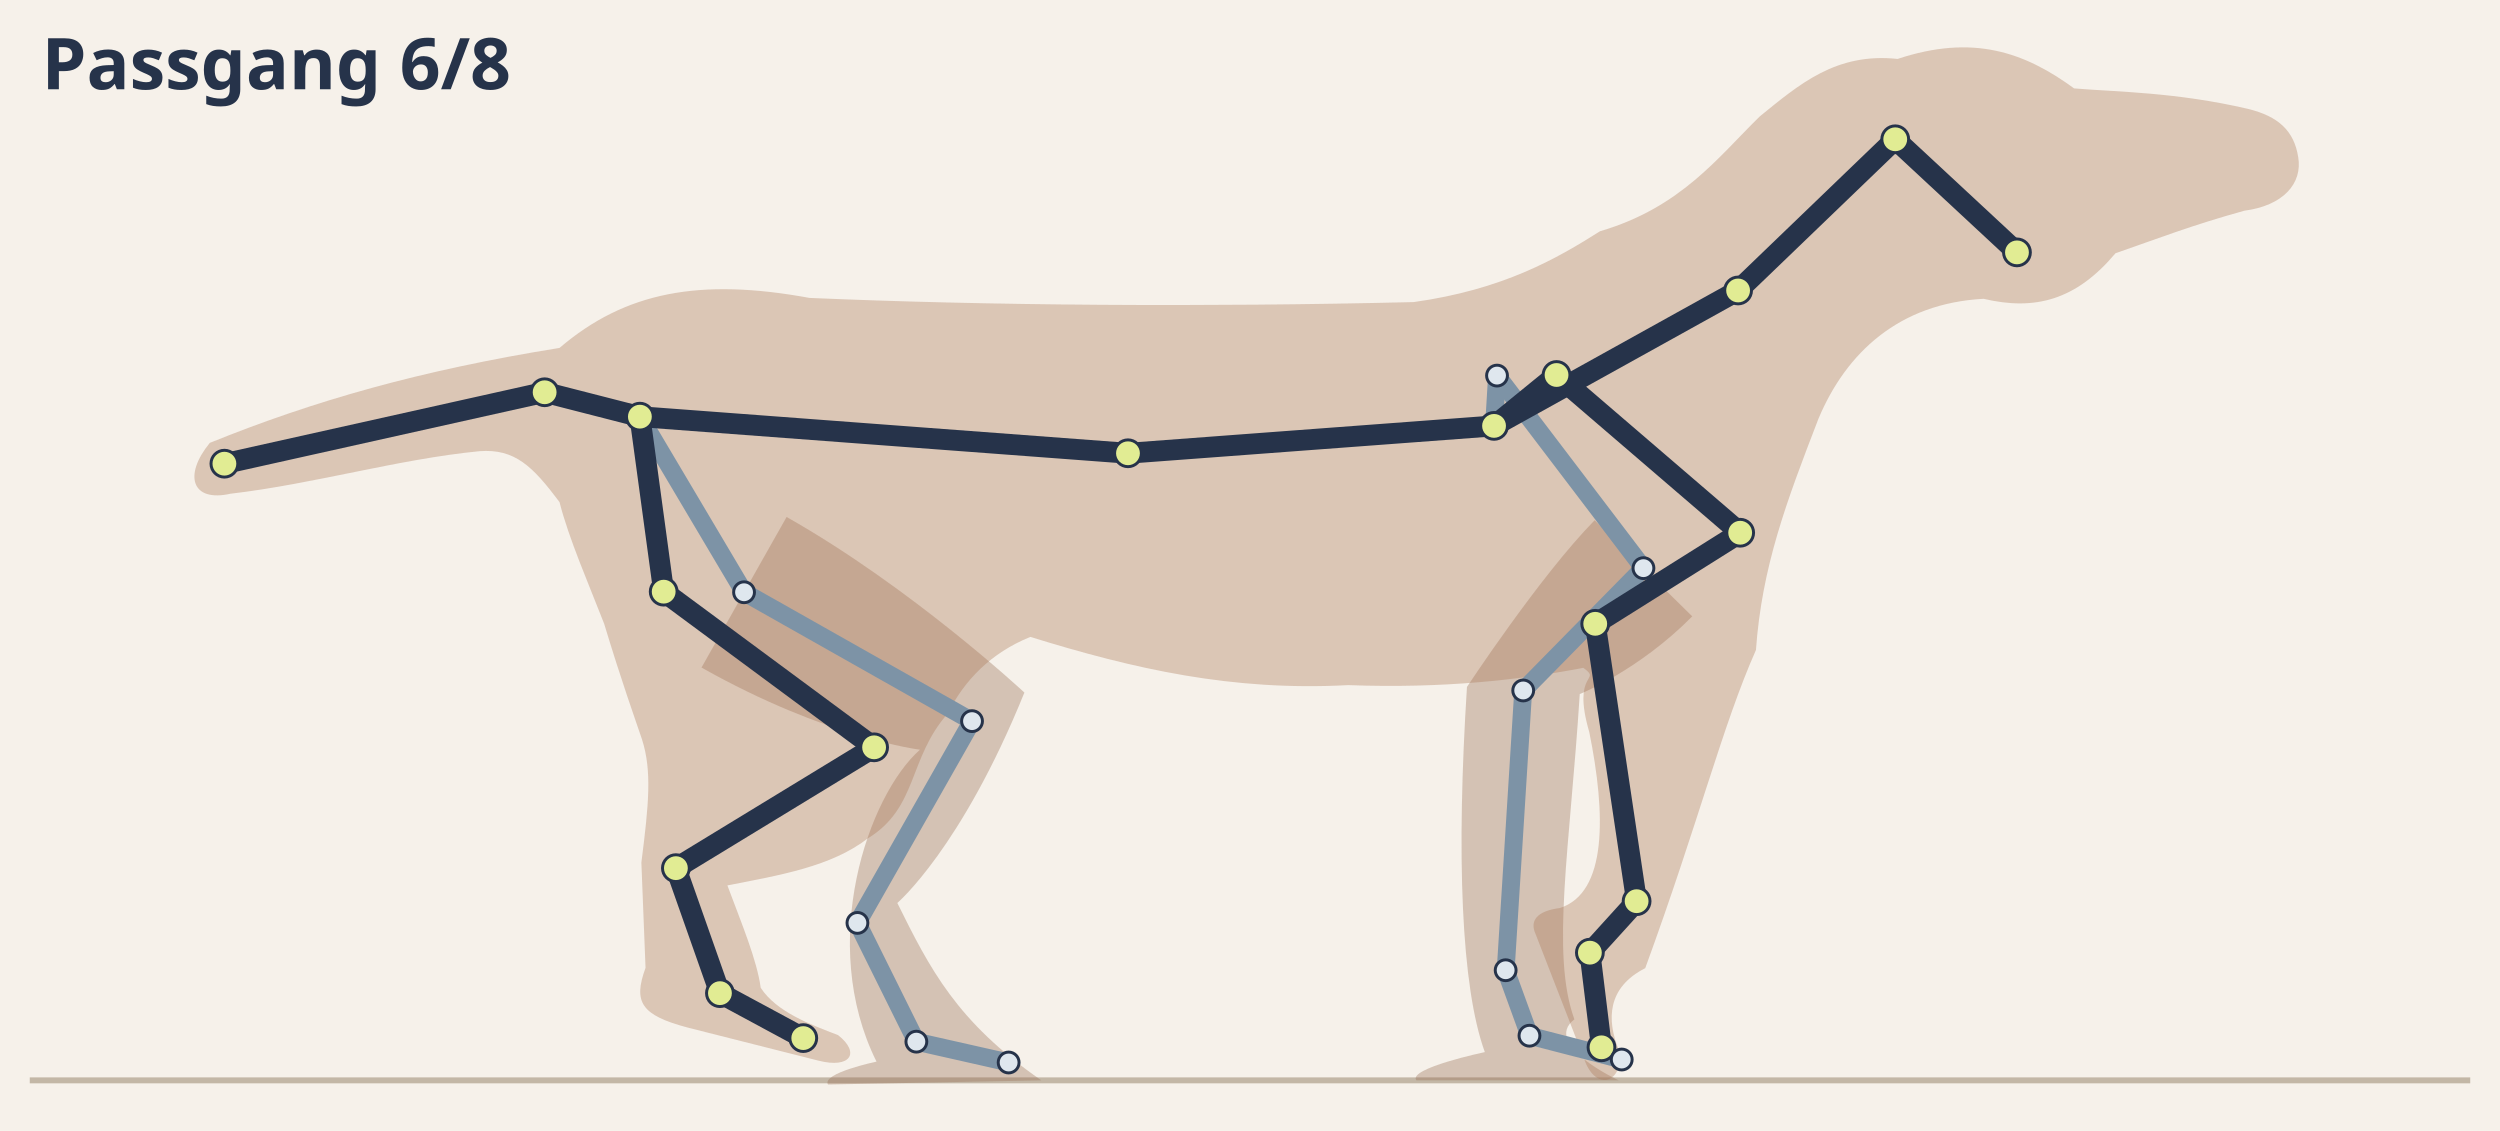
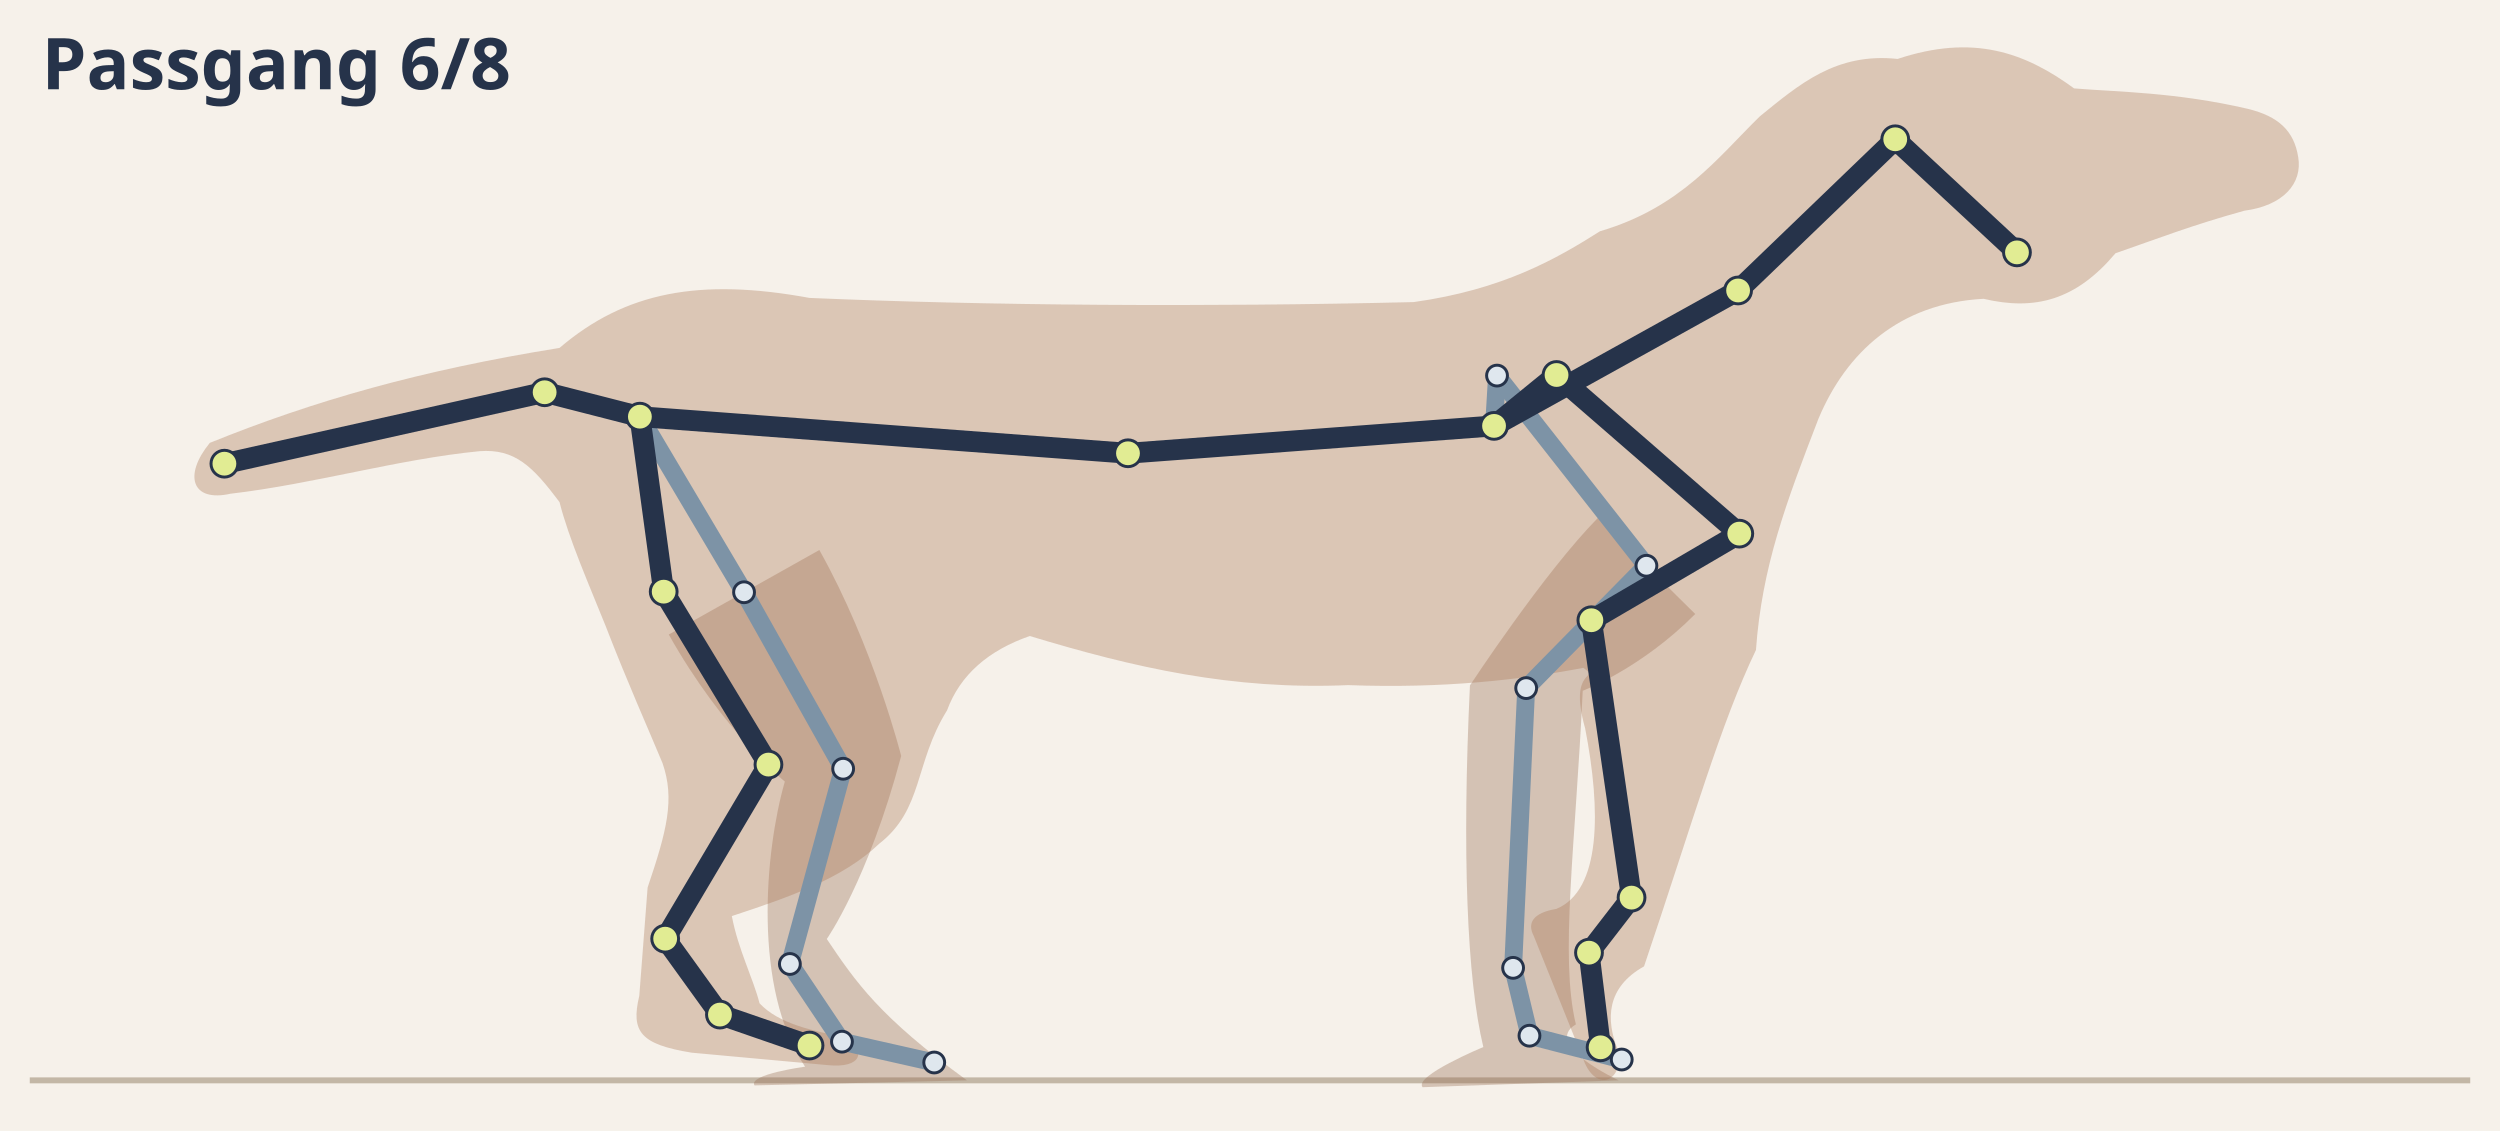
<svg xmlns="http://www.w3.org/2000/svg" viewBox="60 120 840 380">
  <rect x="60" y="120" width="840" height="380" fill="#f6f1ea" />
  <line x1="70" x2="890" y1="483" y2="483" stroke="#c3b7a6" stroke-width="2" />
-   <path d="M324.3 293.7C366.4 317.5 404.2 352.7 404.2 352.7C383 405.1 361.5 423.4 361.5 423.4C372.4 445.4 381.4 463.3 409.9 483L338.2 484.4C336 480.6 354.5 476.7 354.5 476.7C334.6 436.7 351.7 387.3 369.1 371.9C369.1 371.9 337.9 368.1 295.7 344.3Z" fill="#956b50" opacity="0.35" />
-   <path d="M628.6 327.1C610.4 345.5 590.8 353.2 590.8 353.2C587.5 404.9 581 440.5 589 462.5C577.9 471 603.9 483 603.9 483L535.9 483C532.9 479 558.9 473.5 558.9 473.5C550.9 451.5 549.3 407.2 552.9 350.8C552.9 350.8 577.6 313.3 595.8 294.8Z" fill="#956b50" opacity="0.35" />
-   <path d="M130.5 268.8C165.6 254.6 201.4 244.4 248 236.9C270 218.1 295 213.3 332 220.1C392 222.7 465 223.2 535 221.5C565 217.3 582.9 207 597.6 197.7C624.8 189.7 637.1 173 651.3 159.1C664.6 148.3 676.9 137.6 697.6 139.8C722.9 131.4 740.2 137.5 756.9 149.7C771 150.9 791 150.9 815.4 156.6C825.5 159.1 830.8 163.9 832.2 172.8C833.7 181.7 827.1 189.1 814.1 190.8C796.4 195.7 784.6 200.3 770.8 205.1C757.6 220.8 743.8 224.5 726.5 220.4C698.1 221.9 680.3 238.5 671 260.7C660.2 288.7 652 310.4 650 338.4C638.7 363.9 630.9 395.8 612.8 445.3C600 451.8 599.8 462.6 603.9 472.8C606 482.7 597.2 487.3 592.8 477.2L575.9 433.7C574 429.5 576.2 426.1 584.1 425.1C600.1 420 599.6 393.6 594 366C587.9 345.1 598.5 349.1 592 344.4C571 348.4 545 351.4 513 350.2C474 352.3 441.1 344.8 406.2 334C392.9 339.4 384 348.6 378.4 359.8C365.1 374.9 368.5 391.3 351.6 401.7C339.2 411.2 322.3 414 304.4 417.5C309.3 430.6 314.3 442.5 315.6 451.9C320.9 460 332.2 464.2 341.6 467.8C349.2 473.8 345.7 479.1 335.1 476.4L291.2 465.3C275.3 461.1 272.7 456.7 276.9 445.2L275.5 409.8C278 390.2 279.1 379 275.7 368.4C273.2 361 269 349.4 263 329.6C258 316.7 251 300.7 248 288.7C239 276.7 233 270.7 221.1 271.6C193.6 274.3 165.6 282.6 137.4 285.9C124.5 288.8 121.5 279.8 130.5 268.8Z" fill="#a87554" opacity="0.35" />
+   <path d="M335.3 304.8C353.6 337.4 362.8 374 362.8 374C351.7 415.8 337.8 435.5 337.8 435.5C347.5 449.9 355.4 461.6 384.9 483L313.5 484.7C311.3 481 330.5 478.4 330.5 478.4C312.9 452.2 316.9 406.3 323.7 382.6C323.7 382.6 303 365.8 284.7 333.2Z" fill="#956b50" opacity="0.35" />
+   <path d="M629.6 326.3C611.4 344.7 591.8 352.1 591.8 352.1C589.4 403.8 584 441.5 589.5 464.2C577.9 471 603.9 483 603.9 483L538 485.3C534.8 481.6 558.4 471.8 558.4 471.8C552.9 449 551.2 406.7 553.9 350.3C553.9 350.3 578.7 312.5 596.9 294Z" fill="#956b50" opacity="0.35" />
+   <path d="M130.5 268.8C165.6 254.6 201.4 244.4 248 236.9C270 218.1 295 213.3 332 220.1C392 222.7 465 223.2 535 221.5C565 217.3 582.9 207 597.6 197.7C624.8 189.7 637.1 173 651.3 159.1C664.6 148.3 676.9 137.6 697.6 139.8C722.9 131.4 740.2 137.5 756.9 149.7C771 150.9 791 150.9 815.4 156.6C825.5 159.1 830.8 163.9 832.2 172.8C833.7 181.7 827.1 189.1 814.1 190.8C796.4 195.7 784.6 200.3 770.8 205.1C757.6 220.8 743.8 224.5 726.5 220.4C698.1 221.9 680.3 238.5 671 260.7C660.2 288.7 652 310.4 650 338.4C638 363.5 629.4 394.3 612.4 444.7C599.7 451.8 599.5 462.6 603.6 472.8C605.8 482.7 597 487.3 592.5 477.2L575.3 434.4C573.1 430.2 575 426.7 582.9 425.4C598 419.2 598 392.4 592.6 364.7C586.7 343.8 598.1 348.6 592 344.4C571 348.4 545 351.4 513 350.2C474 351.9 441 344.3 406 333.7C392.2 338.5 382.6 346.7 378.2 358.7C367.2 376.4 370.3 391.9 355.4 403.5C343.4 415 325.7 421.3 305.9 427.8C308 439 313.1 448.8 315.2 457.1C321.7 464.1 333.5 466.4 343.3 468.4C351.8 473.3 349.2 479 338.3 477.9L292.4 473.7C275.2 470.9 271.9 466.7 274.8 454.6L277.6 418.2C284.1 399 286.8 388.5 282.6 376.4C277.4 363.9 271.2 350.2 263.4 330.1C258 316.7 251 300.7 248 288.7C239 276.7 233 270.7 221.1 271.6C193.6 274.3 165.6 282.6 137.4 285.9C124.5 288.8 121.5 279.8 130.5 268.8Z" fill="#a87554" opacity="0.35" />
  <line x1="275" y1="260" x2="310" y2="319" stroke="#7d93a6" stroke-width="6" stroke-linecap="round" />
-   <line x1="310" y1="319" x2="386.6" y2="362.3" stroke="#7d93a6" stroke-width="6" stroke-linecap="round" />
-   <line x1="386.6" y1="362.3" x2="348.1" y2="430.1" stroke="#7d93a6" stroke-width="6" stroke-linecap="round" />
-   <line x1="348.1" y1="430.1" x2="367.9" y2="470" stroke="#7d93a6" stroke-width="6" stroke-linecap="round" />
-   <line x1="367.9" y1="470" x2="398.9" y2="477" stroke="#7d93a6" stroke-width="6" stroke-linecap="round" />
+   <line x1="310" y1="319" x2="343.3" y2="378.3" stroke="#7d93a6" stroke-width="6" stroke-linecap="round" />
+   <line x1="343.3" y1="378.3" x2="325.4" y2="443.9" stroke="#7d93a6" stroke-width="6" stroke-linecap="round" />
+   <line x1="325.4" y1="443.9" x2="342.9" y2="470" stroke="#7d93a6" stroke-width="6" stroke-linecap="round" />
+   <line x1="342.9" y1="470" x2="373.9" y2="477" stroke="#7d93a6" stroke-width="6" stroke-linecap="round" />
  <line x1="562" y1="263.1" x2="563" y2="246.2" stroke="#7d93a6" stroke-width="6" stroke-linecap="round" />
-   <line x1="563" y1="246.2" x2="612.2" y2="310.9" stroke="#7d93a6" stroke-width="6" stroke-linecap="round" />
-   <line x1="612.2" y1="310.9" x2="571.8" y2="352" stroke="#7d93a6" stroke-width="6" stroke-linecap="round" />
-   <line x1="571.8" y1="352" x2="565.9" y2="446" stroke="#7d93a6" stroke-width="6" stroke-linecap="round" />
-   <line x1="565.9" y1="446" x2="573.9" y2="468" stroke="#7d93a6" stroke-width="6" stroke-linecap="round" />
+   <line x1="563" y1="246.2" x2="613.2" y2="310.1" stroke="#7d93a6" stroke-width="6" stroke-linecap="round" />
+   <line x1="613.2" y1="310.1" x2="572.8" y2="351.2" stroke="#7d93a6" stroke-width="6" stroke-linecap="round" />
+   <line x1="572.8" y1="351.2" x2="568.4" y2="445.2" stroke="#7d93a6" stroke-width="6" stroke-linecap="round" />
+   <line x1="568.4" y1="445.2" x2="573.9" y2="468" stroke="#7d93a6" stroke-width="6" stroke-linecap="round" />
  <line x1="573.9" y1="468" x2="604.9" y2="476" stroke="#7d93a6" stroke-width="6" stroke-linecap="round" />
  <line x1="135.4" y1="275.8" x2="243" y2="251.8" stroke="#26334a" stroke-width="7" stroke-linecap="round" />
  <line x1="243" y1="251.8" x2="275" y2="260" stroke="#26334a" stroke-width="7" stroke-linecap="round" />
  <line x1="275" y1="260" x2="439" y2="272.3" stroke="#26334a" stroke-width="7" stroke-linecap="round" />
  <line x1="439" y1="272.3" x2="562" y2="263.1" stroke="#26334a" stroke-width="7" stroke-linecap="round" />
  <line x1="562" y1="263.1" x2="644" y2="217.6" stroke="#26334a" stroke-width="7" stroke-linecap="round" />
  <line x1="644" y1="217.6" x2="696.8" y2="166.8" stroke="#26334a" stroke-width="7" stroke-linecap="round" />
  <line x1="696.8" y1="166.8" x2="737.7" y2="204.8" stroke="#26334a" stroke-width="7" stroke-linecap="round" />
  <line x1="275" y1="260" x2="283" y2="318.8" stroke="#26334a" stroke-width="7" stroke-linecap="round" />
-   <line x1="283" y1="318.8" x2="353.7" y2="371.1" stroke="#26334a" stroke-width="7" stroke-linecap="round" />
-   <line x1="353.7" y1="371.1" x2="287.1" y2="411.7" stroke="#26334a" stroke-width="7" stroke-linecap="round" />
-   <line x1="287.1" y1="411.7" x2="301.9" y2="453.7" stroke="#26334a" stroke-width="7" stroke-linecap="round" />
-   <line x1="301.9" y1="453.7" x2="329.9" y2="468.8" stroke="#26334a" stroke-width="7" stroke-linecap="round" />
+   <line x1="283" y1="318.8" x2="318.2" y2="376.9" stroke="#26334a" stroke-width="7" stroke-linecap="round" />
+   <line x1="318.2" y1="376.9" x2="283.5" y2="435.4" stroke="#26334a" stroke-width="7" stroke-linecap="round" />
+   <line x1="283.5" y1="435.4" x2="301.9" y2="460.9" stroke="#26334a" stroke-width="7" stroke-linecap="round" />
+   <line x1="301.9" y1="460.9" x2="332" y2="471.3" stroke="#26334a" stroke-width="7" stroke-linecap="round" />
  <line x1="562" y1="263.1" x2="583" y2="246" stroke="#26334a" stroke-width="7" stroke-linecap="round" />
-   <line x1="583" y1="246" x2="644.7" y2="299" stroke="#26334a" stroke-width="7" stroke-linecap="round" />
-   <line x1="644.7" y1="299" x2="596" y2="329.6" stroke="#26334a" stroke-width="7" stroke-linecap="round" />
-   <line x1="596" y1="329.6" x2="609.9" y2="422.8" stroke="#26334a" stroke-width="7" stroke-linecap="round" />
-   <line x1="609.9" y1="422.8" x2="594.2" y2="440.1" stroke="#26334a" stroke-width="7" stroke-linecap="round" />
-   <line x1="594.2" y1="440.1" x2="598.1" y2="471.9" stroke="#26334a" stroke-width="7" stroke-linecap="round" />
+   <line x1="583" y1="246" x2="644.4" y2="299.3" stroke="#26334a" stroke-width="7" stroke-linecap="round" />
+   <line x1="644.4" y1="299.3" x2="594.7" y2="328.4" stroke="#26334a" stroke-width="7" stroke-linecap="round" />
+   <line x1="594.7" y1="328.4" x2="608.2" y2="421.6" stroke="#26334a" stroke-width="7" stroke-linecap="round" />
+   <line x1="608.2" y1="421.6" x2="593.9" y2="440.1" stroke="#26334a" stroke-width="7" stroke-linecap="round" />
+   <line x1="593.9" y1="440.1" x2="597.8" y2="471.9" stroke="#26334a" stroke-width="7" stroke-linecap="round" />
  <circle cx="135.4" cy="275.8" r="4.5" fill="#e1ec93" stroke="#26334a" stroke-width="1" />
  <circle cx="243" cy="251.8" r="4.5" fill="#e1ec93" stroke="#26334a" stroke-width="1" />
  <circle cx="275" cy="260" r="4.5" fill="#e1ec93" stroke="#26334a" stroke-width="1" />
  <circle cx="439" cy="272.3" r="4.5" fill="#e1ec93" stroke="#26334a" stroke-width="1" />
  <circle cx="562" cy="263.1" r="4.5" fill="#e1ec93" stroke="#26334a" stroke-width="1" />
  <circle cx="644" cy="217.6" r="4.5" fill="#e1ec93" stroke="#26334a" stroke-width="1" />
  <circle cx="696.8" cy="166.8" r="4.5" fill="#e1ec93" stroke="#26334a" stroke-width="1" />
  <circle cx="737.7" cy="204.8" r="4.5" fill="#e1ec93" stroke="#26334a" stroke-width="1" />
  <circle cx="583" cy="246" r="4.5" fill="#e1ec93" stroke="#26334a" stroke-width="1" />
-   <circle cx="644.7" cy="299" r="4.5" fill="#e1ec93" stroke="#26334a" stroke-width="1" />
-   <circle cx="596" cy="329.6" r="4.5" fill="#e1ec93" stroke="#26334a" stroke-width="1" />
-   <circle cx="609.9" cy="422.8" r="4.5" fill="#e1ec93" stroke="#26334a" stroke-width="1" />
-   <circle cx="594.2" cy="440.1" r="4.5" fill="#e1ec93" stroke="#26334a" stroke-width="1" />
-   <circle cx="598.1" cy="471.9" r="4.5" fill="#e1ec93" stroke="#26334a" stroke-width="1" />
+   <circle cx="644.4" cy="299.3" r="4.5" fill="#e1ec93" stroke="#26334a" stroke-width="1" />
+   <circle cx="594.7" cy="328.4" r="4.5" fill="#e1ec93" stroke="#26334a" stroke-width="1" />
+   <circle cx="608.2" cy="421.6" r="4.5" fill="#e1ec93" stroke="#26334a" stroke-width="1" />
+   <circle cx="593.9" cy="440.1" r="4.5" fill="#e1ec93" stroke="#26334a" stroke-width="1" />
+   <circle cx="597.8" cy="471.9" r="4.5" fill="#e1ec93" stroke="#26334a" stroke-width="1" />
  <circle cx="283" cy="318.8" r="4.5" fill="#e1ec93" stroke="#26334a" stroke-width="1" />
-   <circle cx="353.7" cy="371.1" r="4.5" fill="#e1ec93" stroke="#26334a" stroke-width="1" />
-   <circle cx="287.1" cy="411.7" r="4.5" fill="#e1ec93" stroke="#26334a" stroke-width="1" />
-   <circle cx="301.9" cy="453.7" r="4.5" fill="#e1ec93" stroke="#26334a" stroke-width="1" />
-   <circle cx="329.9" cy="468.8" r="4.5" fill="#e1ec93" stroke="#26334a" stroke-width="1" />
+   <circle cx="318.2" cy="376.9" r="4.5" fill="#e1ec93" stroke="#26334a" stroke-width="1" />
+   <circle cx="283.5" cy="435.4" r="4.5" fill="#e1ec93" stroke="#26334a" stroke-width="1" />
+   <circle cx="301.9" cy="460.9" r="4.5" fill="#e1ec93" stroke="#26334a" stroke-width="1" />
+   <circle cx="332" cy="471.3" r="4.5" fill="#e1ec93" stroke="#26334a" stroke-width="1" />
  <circle cx="563" cy="246.2" r="3.5" fill="#dfe7ee" stroke="#26334a" stroke-width="1" />
-   <circle cx="612.2" cy="310.9" r="3.5" fill="#dfe7ee" stroke="#26334a" stroke-width="1" />
-   <circle cx="571.8" cy="352" r="3.5" fill="#dfe7ee" stroke="#26334a" stroke-width="1" />
-   <circle cx="565.9" cy="446" r="3.5" fill="#dfe7ee" stroke="#26334a" stroke-width="1" />
+   <circle cx="613.2" cy="310.1" r="3.5" fill="#dfe7ee" stroke="#26334a" stroke-width="1" />
+   <circle cx="572.8" cy="351.2" r="3.5" fill="#dfe7ee" stroke="#26334a" stroke-width="1" />
+   <circle cx="568.4" cy="445.2" r="3.5" fill="#dfe7ee" stroke="#26334a" stroke-width="1" />
  <circle cx="573.9" cy="468" r="3.5" fill="#dfe7ee" stroke="#26334a" stroke-width="1" />
  <circle cx="604.9" cy="476" r="3.5" fill="#dfe7ee" stroke="#26334a" stroke-width="1" />
  <circle cx="310" cy="319" r="3.5" fill="#dfe7ee" stroke="#26334a" stroke-width="1" />
-   <circle cx="386.6" cy="362.3" r="3.5" fill="#dfe7ee" stroke="#26334a" stroke-width="1" />
-   <circle cx="348.1" cy="430.1" r="3.5" fill="#dfe7ee" stroke="#26334a" stroke-width="1" />
-   <circle cx="367.9" cy="470" r="3.5" fill="#dfe7ee" stroke="#26334a" stroke-width="1" />
-   <circle cx="398.9" cy="477" r="3.5" fill="#dfe7ee" stroke="#26334a" stroke-width="1" />
+   <circle cx="343.3" cy="378.3" r="3.5" fill="#dfe7ee" stroke="#26334a" stroke-width="1" />
+   <circle cx="325.4" cy="443.9" r="3.5" fill="#dfe7ee" stroke="#26334a" stroke-width="1" />
+   <circle cx="342.9" cy="470" r="3.5" fill="#dfe7ee" stroke="#26334a" stroke-width="1" />
+   <circle cx="373.9" cy="477" r="3.5" fill="#dfe7ee" stroke="#26334a" stroke-width="1" />
  <text x="74" y="150" font-family="sans-serif" font-size="24" font-weight="700" fill="#26334a">Passgang 6/8</text>
</svg>
